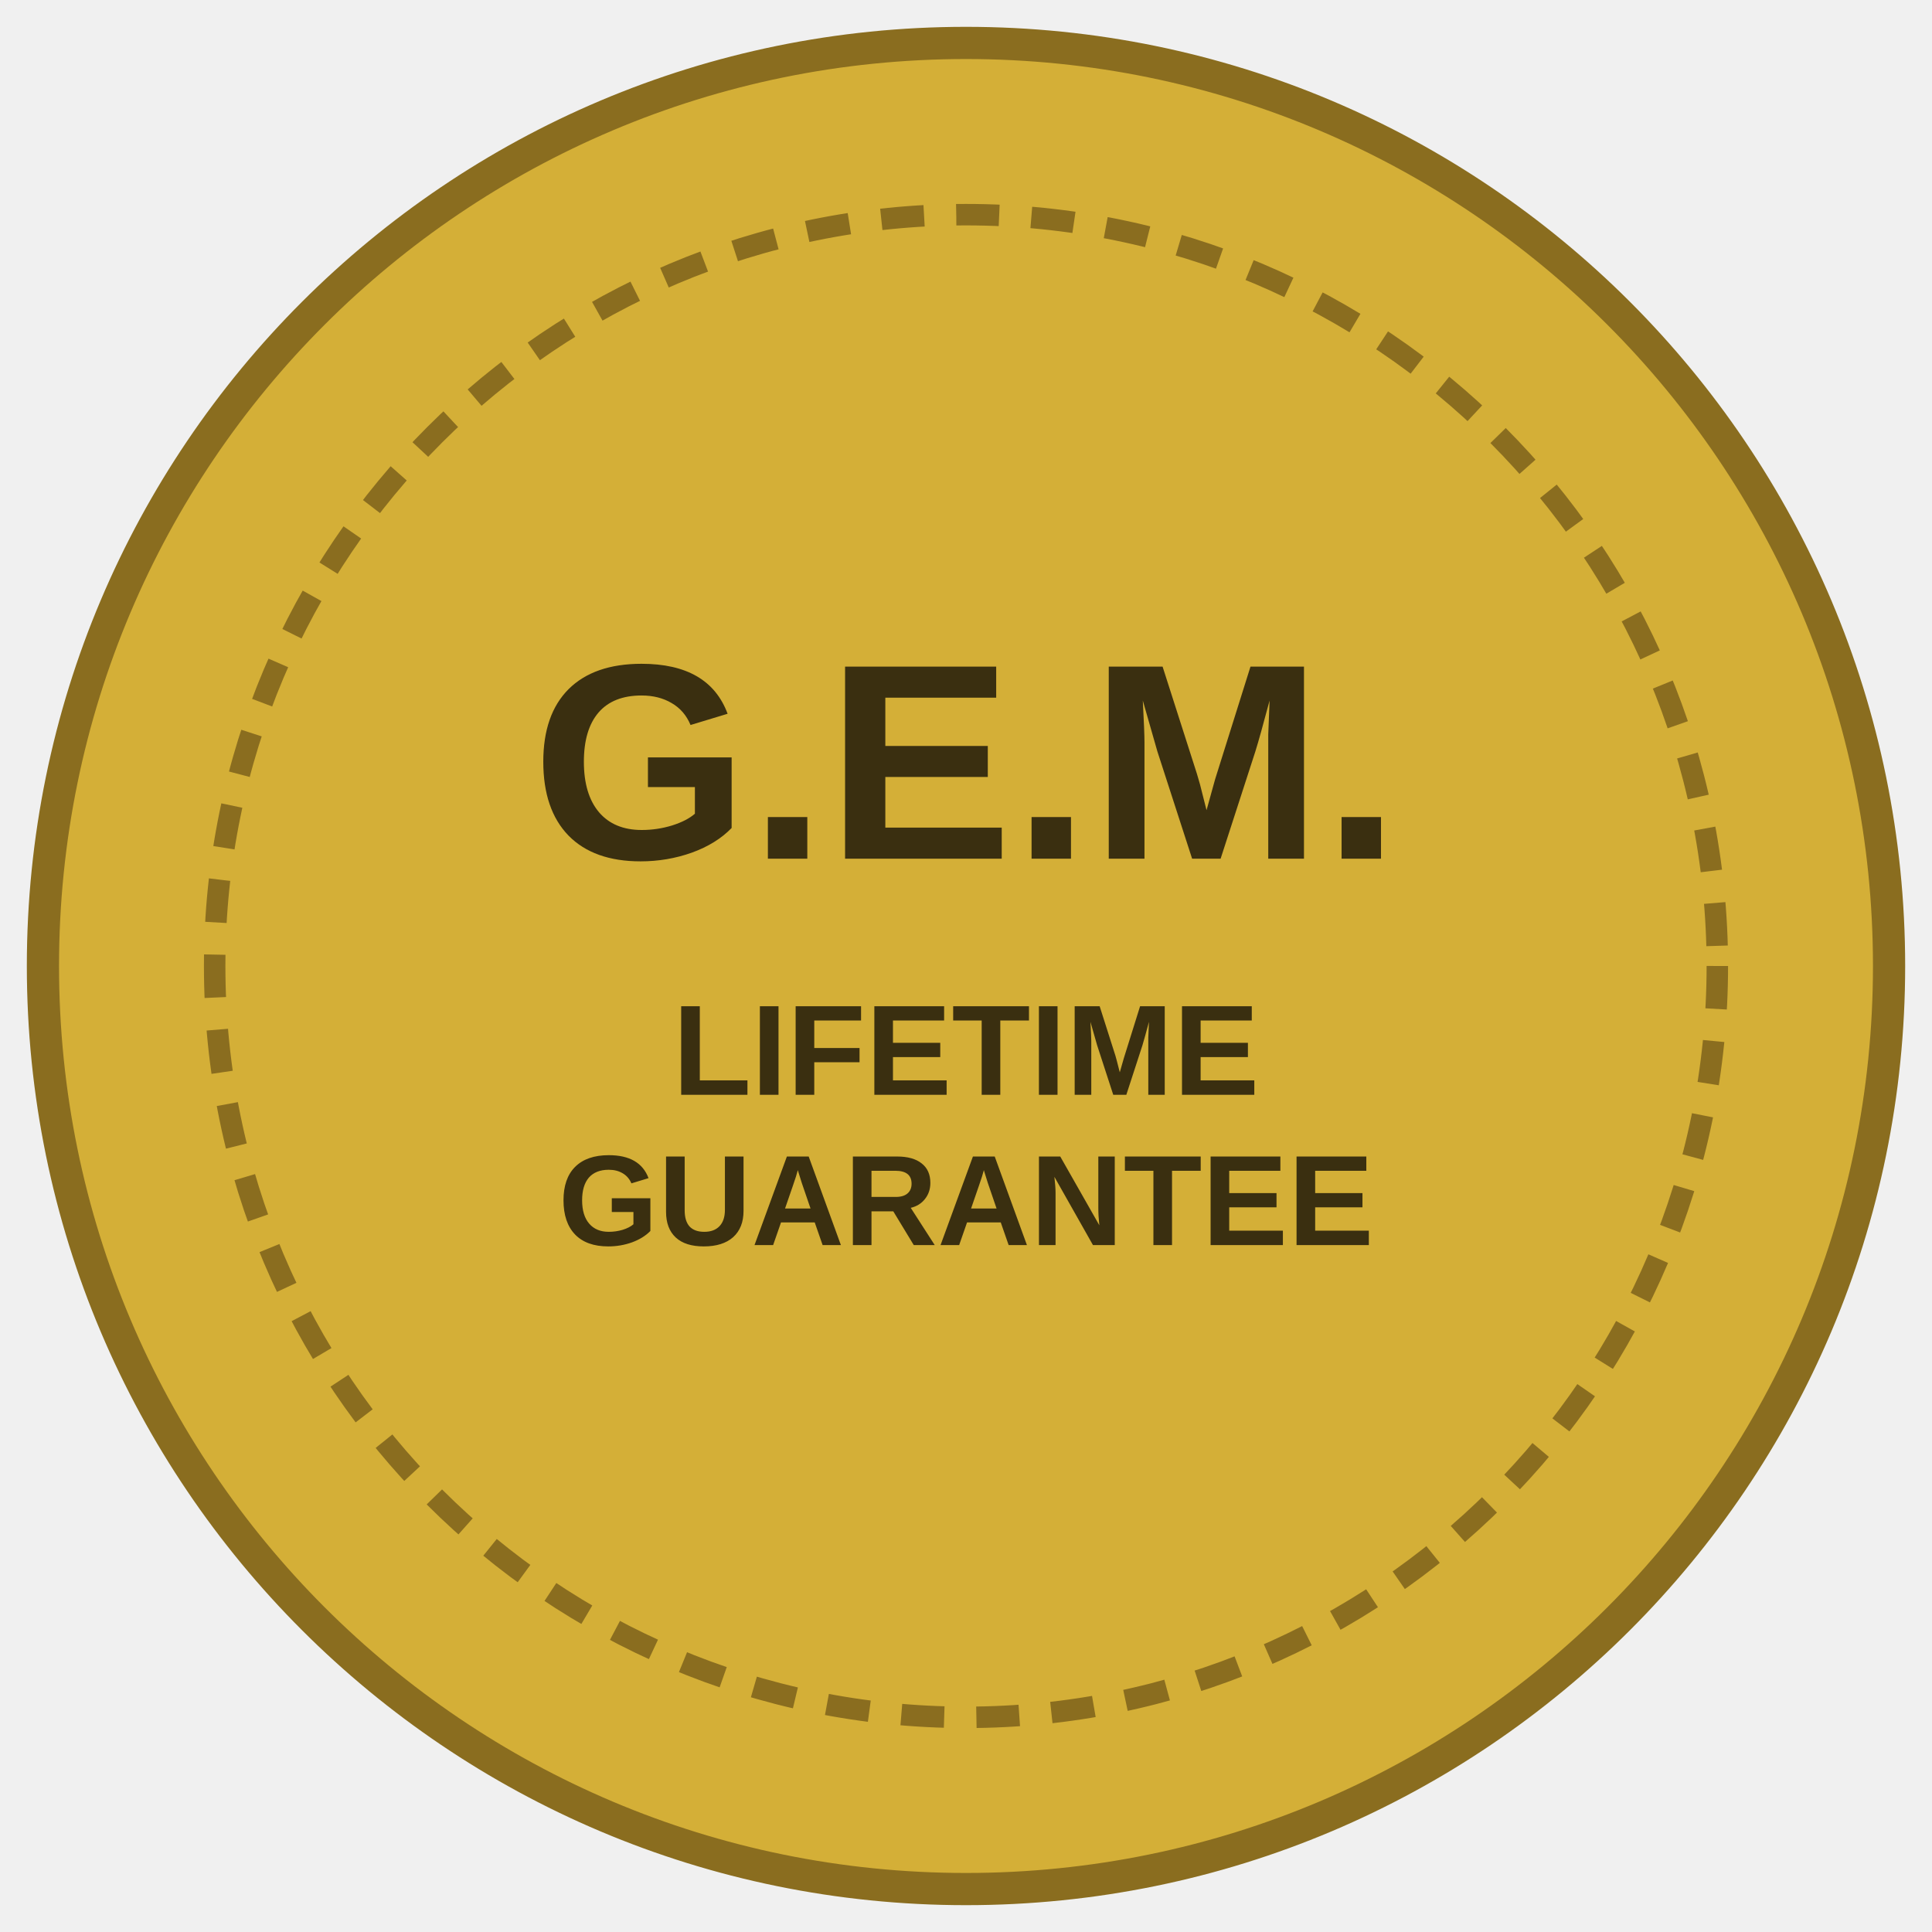
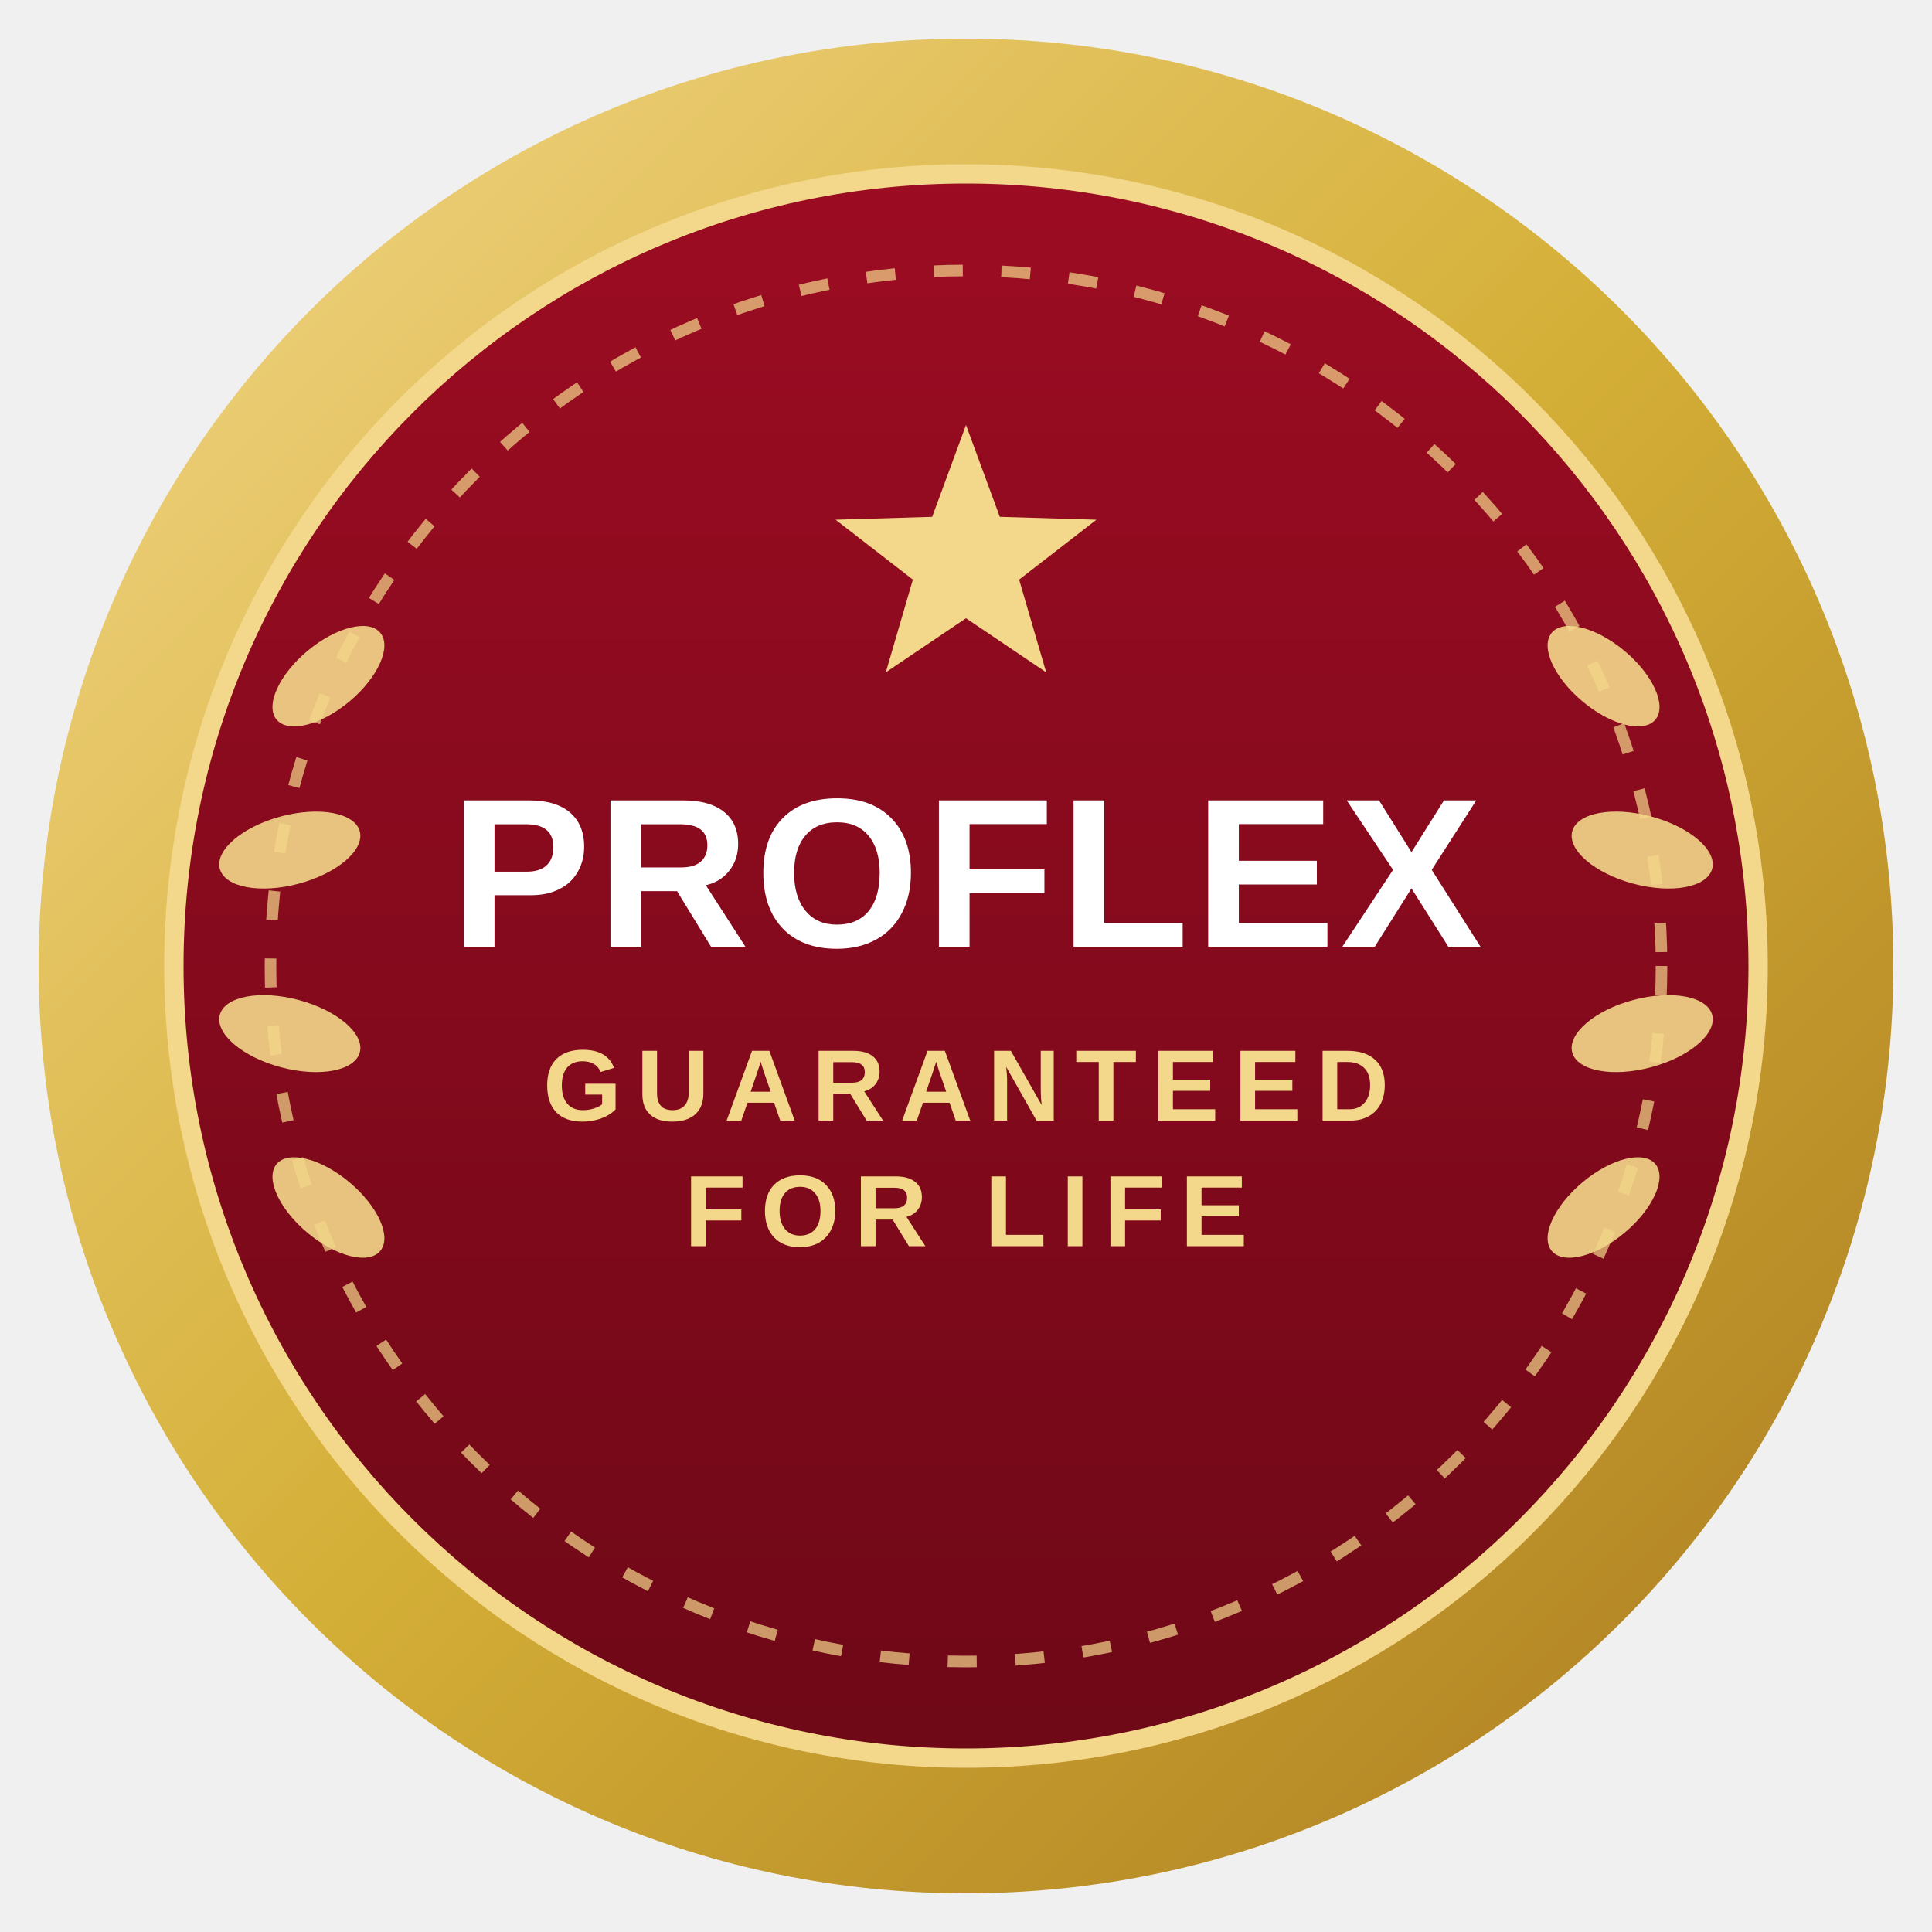
- <svg xmlns="http://www.w3.org/2000/svg" width="180" height="180" viewBox="0 0 180 180">
-   <circle cx="90" cy="90" r="86" fill="#d4af37" stroke="#8a6d1f" stroke-width="3" />
-   <circle cx="90" cy="90" r="70" fill="none" stroke="#8a6d1f" stroke-width="2" stroke-dasharray="4 3" />
-   <text x="90" y="80" font-family="Arial, sans-serif" font-size="26" font-weight="800" fill="#3a2f10" text-anchor="middle">G.E.M.</text>
-   <text x="90" y="102" font-family="Arial, sans-serif" font-size="12" font-weight="700" fill="#3a2f10" text-anchor="middle">LIFETIME</text>
-   <text x="90" y="116" font-family="Arial, sans-serif" font-size="12" font-weight="700" fill="#3a2f10" text-anchor="middle">GUARANTEE</text>
+ <svg xmlns="http://www.w3.org/2000/svg" width="200" height="200" viewBox="0 0 200 200">
+   <defs>
+     <linearGradient id="goldRing" x1="0" y1="0" x2="1" y2="1">
+       <stop offset="0" stop-color="#f3d78a" />
+       <stop offset="0.5" stop-color="#d4af37" />
+       <stop offset="1" stop-color="#a9791f" />
+     </linearGradient>
+     <linearGradient id="innerFace" x1="0" y1="0" x2="0" y2="1">
+       <stop offset="0" stop-color="#9c0c22" />
+       <stop offset="1" stop-color="#6e0817" />
+     </linearGradient>
+   </defs>
+   <circle cx="100" cy="100" r="96" fill="url(#goldRing)" />
+   <circle cx="100" cy="100" r="82" fill="url(#innerFace)" stroke="#f3d78a" stroke-width="2" />
+   <circle cx="100" cy="100" r="72" fill="none" stroke="#f3d78a" stroke-width="1.2" stroke-dasharray="3 4" opacity="0.7" />
+   <g fill="#f3d78a" opacity="0.9">
+     <ellipse cx="34" cy="70" rx="7" ry="3.4" transform="rotate(-40 34 70)" />
+     <ellipse cx="30" cy="88" rx="7.5" ry="3.6" transform="rotate(-15 30 88)" />
+     <ellipse cx="30" cy="107" rx="7.5" ry="3.6" transform="rotate(15 30 107)" />
+     <ellipse cx="34" cy="125" rx="7" ry="3.4" transform="rotate(40 34 125)" />
+   </g>
+   <g fill="#f3d78a" opacity="0.9">
+     <ellipse cx="166" cy="70" rx="7" ry="3.4" transform="rotate(40 166 70)" />
+     <ellipse cx="170" cy="88" rx="7.5" ry="3.6" transform="rotate(15 170 88)" />
+     <ellipse cx="170" cy="107" rx="7.5" ry="3.6" transform="rotate(-15 170 107)" />
+     <ellipse cx="166" cy="125" rx="7" ry="3.4" transform="rotate(-40 166 125)" />
+   </g>
+   <path d="M100,44 L103.5,53.5 L113.5,53.8 L105.5,60 L108.3,69.6 L100,64 L91.7,69.6 L94.5,60 L86.5,53.8 L96.5,53.5 Z" fill="#f3d78a" />
+   <text x="100" y="98" font-family="Arial, sans-serif" font-size="22" font-weight="800" fill="#ffffff" text-anchor="middle" letter-spacing="0.5">PROFLEX</text>
+   <text x="100" y="116" font-family="Arial, sans-serif" font-size="10.5" font-weight="700" fill="#f3d78a" text-anchor="middle" letter-spacing="1.5">GUARANTEED</text>
+   <text x="100" y="129" font-family="Arial, sans-serif" font-size="10.5" font-weight="700" fill="#f3d78a" text-anchor="middle" letter-spacing="1.5">FOR LIFE</text>
</svg>
